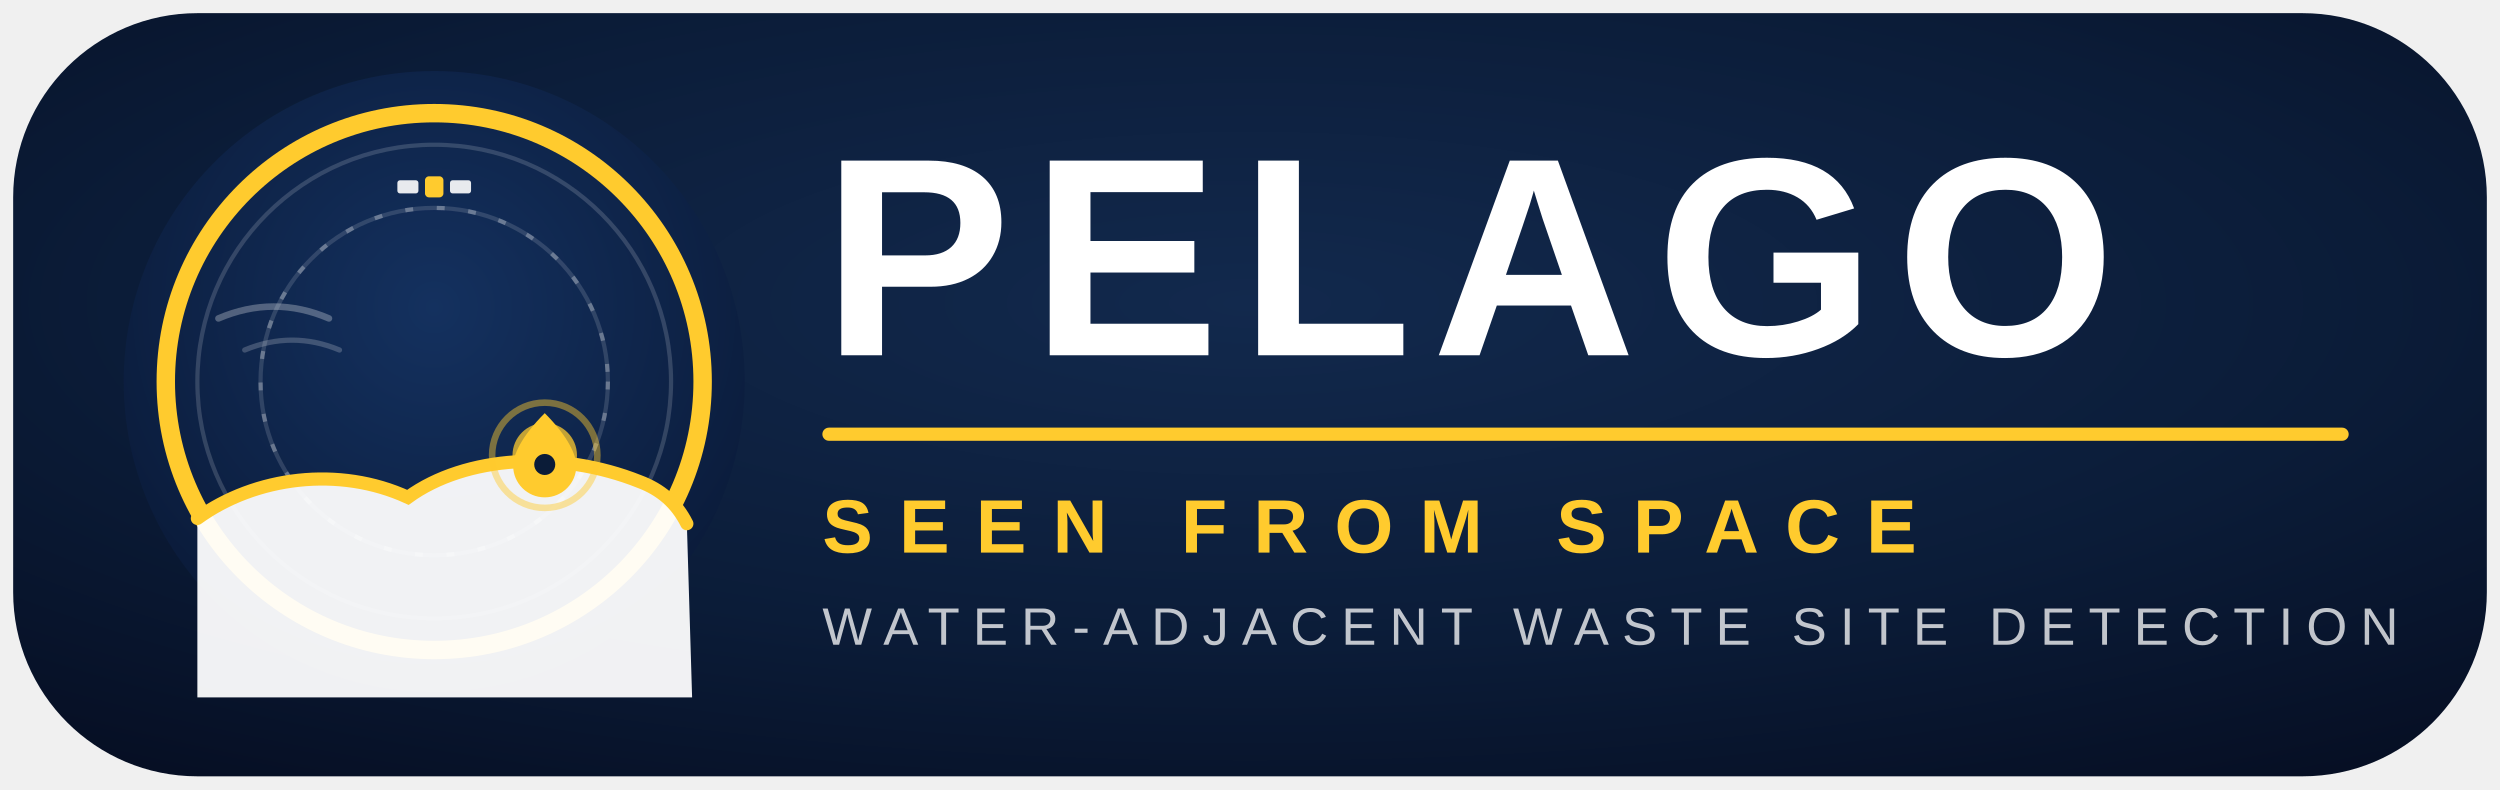
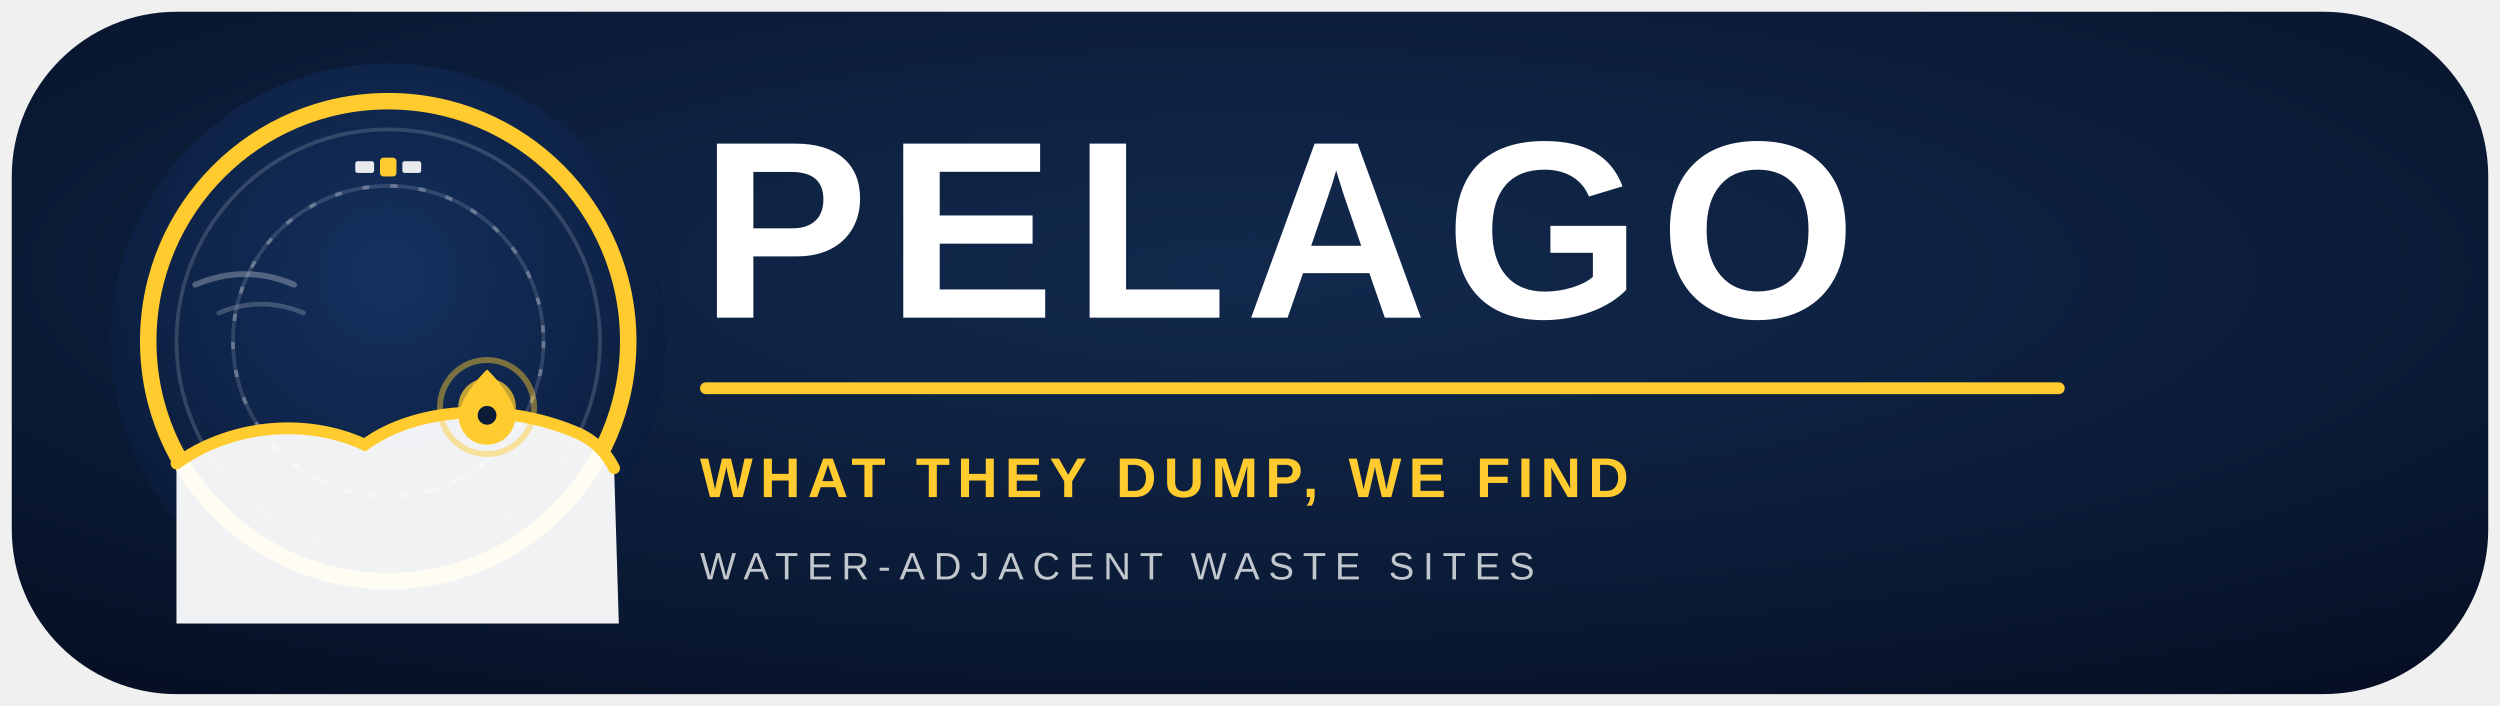
- <svg xmlns="http://www.w3.org/2000/svg" viewBox="0 0 760 240" role="img" aria-label="Pelago logo">
+ <svg xmlns="http://www.w3.org/2000/svg" viewBox="0 0 850 240" role="img" aria-label="Pelago logo">
  <defs>
    <radialGradient id="ocean-bg" cx="50%" cy="38%" r="75%">
      <stop offset="0%" stop-color="#12294d" />
      <stop offset="60%" stop-color="#0b1c38" />
      <stop offset="100%" stop-color="#060f24" />
    </radialGradient>
    <radialGradient id="ocean-disc" cx="50%" cy="38%" r="75%">
      <stop offset="0%" stop-color="#14315f" />
      <stop offset="60%" stop-color="#0d2144" />
      <stop offset="100%" stop-color="#081530" />
    </radialGradient>
  </defs>
-   <rect x="4" y="4" width="752" height="232" rx="56" fill="url(#ocean-bg)" />
+   <rect x="4" y="4" width="842" height="232" rx="56" fill="url(#ocean-bg)" />
  <g transform="translate(36 20) scale(0.8)">
    <circle cx="120" cy="120" r="118" fill="url(#ocean-disc)" />
    <circle cx="120" cy="120" r="102" fill="none" stroke="#ffcb2e" stroke-width="7" />
    <circle cx="120" cy="120" r="90" fill="none" stroke="#ffffff" stroke-opacity="0.16" stroke-width="1.6" />
    <circle cx="120" cy="120" r="66" fill="none" stroke="#ffffff" stroke-opacity="0.14" stroke-width="1.6" />
    <circle cx="120" cy="120" r="66" fill="none" stroke="#ffffff" stroke-opacity="0.28" stroke-width="1.6" stroke-dasharray="3 9" />
    <g transform="translate(120 46)">
      <rect x="-3.5" y="-4" width="7" height="8" rx="1.5" fill="#ffcb2e" />
      <rect x="-14" y="-2.5" width="8" height="5" rx="1" fill="#ffffff" fill-opacity="0.9" />
      <rect x="6" y="-2.5" width="8" height="5" rx="1" fill="#ffffff" fill-opacity="0.9" />
    </g>
    <path d="M38 96 C52 90 66 90 80 96" fill="none" stroke="#ffffff" stroke-opacity="0.28" stroke-width="2.5" stroke-linecap="round" />
    <path d="M48 108 C60 103 72 103 84 108" fill="none" stroke="#ffffff" stroke-opacity="0.2" stroke-width="2" stroke-linecap="round" />
    <path d="M30 240 L30 172 C 52 156 84 152 110 164 C 132 148 168 146 198 158 C 206 161 212 166 216 174 L218 240 Z" fill="#ffffff" fill-opacity="0.94" />
    <path d="M30 172 C 52 156 84 152 110 164 C 132 148 168 146 198 158 C 206 161 212 166 216 174" fill="none" stroke="#ffcb2e" stroke-width="5" stroke-linecap="round" />
    <circle cx="162" cy="148" r="20" fill="none" stroke="#ffcb2e" stroke-width="2.5" stroke-opacity="0.45" />
    <circle cx="162" cy="148" r="11" fill="none" stroke="#ffcb2e" stroke-width="2.5" stroke-opacity="0.75" />
    <g transform="translate(162 148)">
      <path d="M0 -16 C 9 -7 12 0 12 4 A 12 12 0 1 1 -12 4 C -12 0 -9 -7 0 -16 Z" fill="#ffcb2e" />
      <circle cx="0" cy="3.5" r="4" fill="#0b1c38" />
    </g>
  </g>
  <g font-family="'Segoe UI', 'Helvetica Neue', Arial, sans-serif">
-     <text x="250" y="108" font-size="86" font-weight="700" letter-spacing="6" fill="#ffffff">PELAGO</text>
-     <line x1="252" y1="132" x2="712" y2="132" stroke="#ffcb2e" stroke-width="4" stroke-linecap="round" />
-     <text x="250" y="168" font-size="23" font-weight="600" letter-spacing="8" fill="#ffcb2e">SEEN FROM SPACE</text>
-     <text x="250" y="196" font-size="16" font-weight="400" letter-spacing="4" fill="#ffffff" fill-opacity="0.75">WATER-ADJACENT WASTE SITE DETECTION</text>
+     <text x="238" y="108" font-size="86" font-weight="700" letter-spacing="6" fill="#ffffff">PELAGO</text>
+     <line x1="240" y1="132" x2="700" y2="132" stroke="#ffcb2e" stroke-width="4" stroke-linecap="round" />
+     <text x="238" y="169" font-size="19" font-weight="600" letter-spacing="2.5" fill="#ffcb2e">WHAT THEY DUMP, WE FIND</text>
+     <text x="238" y="197" font-size="13" font-weight="400" letter-spacing="3" fill="#ffffff" fill-opacity="0.75">WATER-ADJACENT WASTE SITES</text>
  </g>
</svg>
